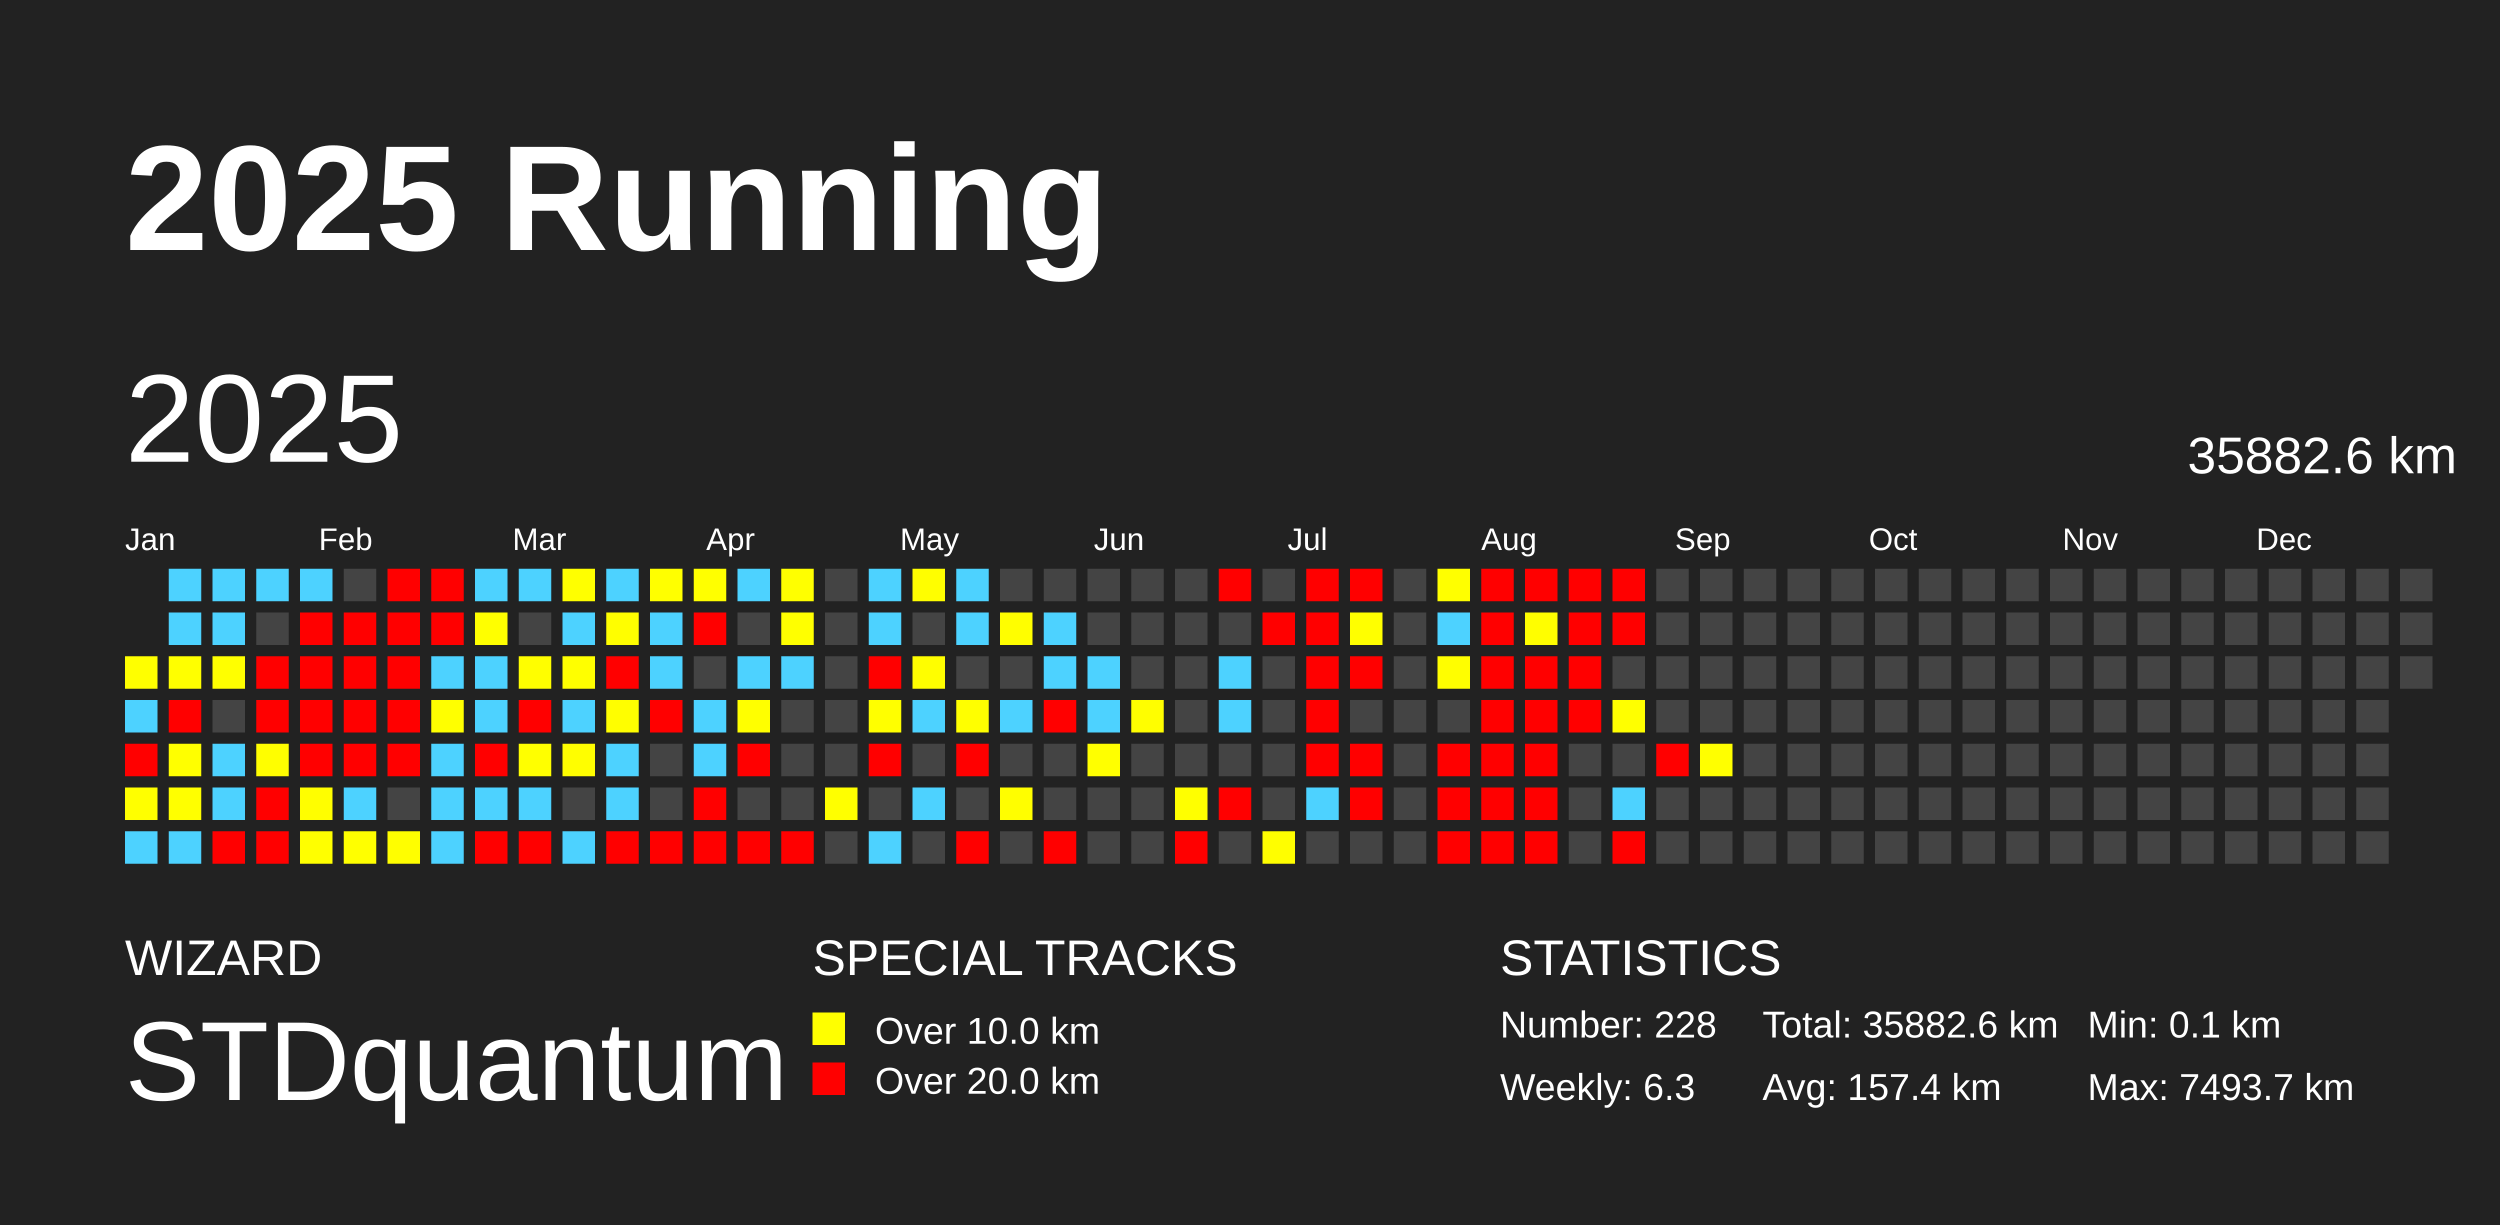
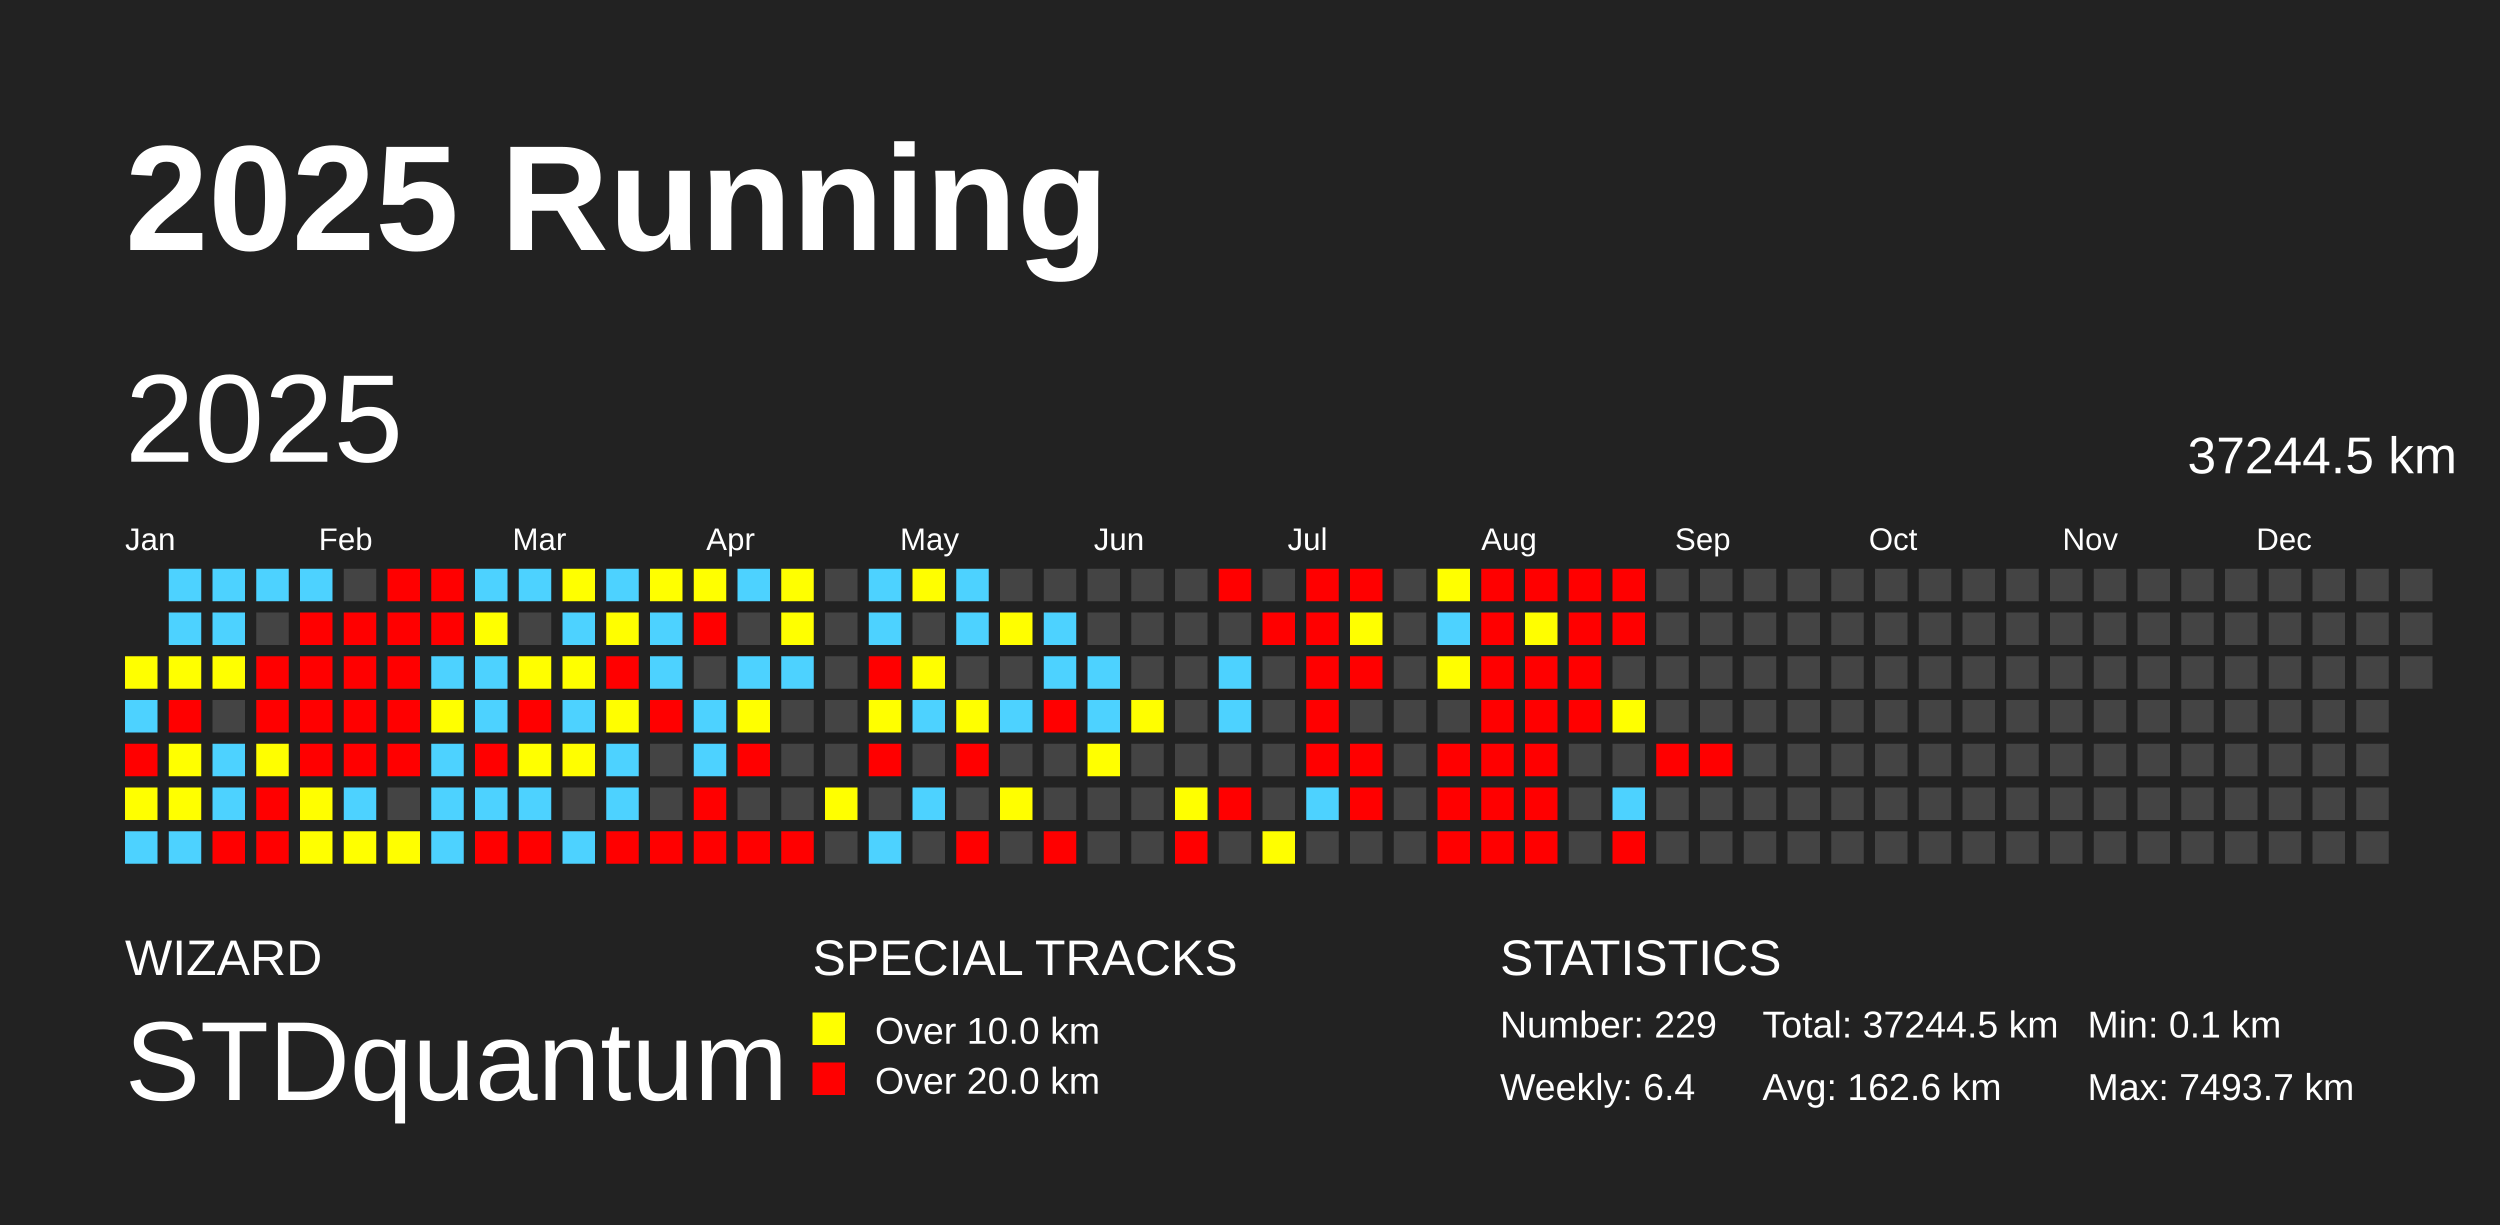
<svg xmlns="http://www.w3.org/2000/svg" baseProfile="full" height="98mm" version="1.1" viewBox="0,0,200,98" width="200mm">
  <defs />
  <rect fill="#222222" height="98" width="200" x="0" y="0" />
  <text fill="#FFFFFF" style="font-size:12px; font-family:Arial; font-weight:bold;" x="10" y="20">2025 Running</text>
  <text fill="#FFFFFF" style="font-size:4px; font-family:Arial" x="10" y="78">WIZARD</text>
  <text fill="#FFFFFF" style="font-size:9px; font-family:Arial" x="10" y="88">STDquantum</text>
  <text fill="#FFFFFF" style="font-size:4px; font-family:Arial" x="65" y="78">SPECIAL TRACKS</text>
  <rect fill="yellow" height="2.6" width="2.6" x="65" y="81" />
  <text fill="#FFFFFF" style="font-size:3px; font-family:Arial" x="70" y="83.5">Over 10.0 km</text>
  <rect fill="red" height="2.6" width="2.6" x="65" y="85" />
  <text fill="#FFFFFF" style="font-size:3px; font-family:Arial" x="70" y="87.5">Over 20.0 km</text>
  <text fill="#FFFFFF" style="font-size:4px; font-family:Arial" x="120" y="78">STATISTICS</text>
-   <text fill="#FFFFFF" style="font-size:3px; font-family:Arial" x="120" y="83">Number: 228</text>
-   <text fill="#FFFFFF" style="font-size:3px; font-family:Arial" x="120" y="88">Weekly: 6.3</text>
-   <text fill="#FFFFFF" style="font-size:3px; font-family:Arial" x="141" y="83">Total: 35882.6 km</text>
-   <text fill="#FFFFFF" style="font-size:3px; font-family:Arial" x="141" y="88">Avg: 157.4 km</text>
+   <text fill="#FFFFFF" style="font-size:3px; font-family:Arial" x="120" y="83">Number: 229</text>
+   <text fill="#FFFFFF" style="font-size:3px; font-family:Arial" x="120" y="88">Weekly: 6.4</text>
+   <text fill="#FFFFFF" style="font-size:3px; font-family:Arial" x="141" y="83">Total: 37244.5 km</text>
+   <text fill="#FFFFFF" style="font-size:3px; font-family:Arial" x="141" y="88">Avg: 162.6 km</text>
  <text fill="#FFFFFF" style="font-size:3px; font-family:Arial" x="167" y="83">Min: 0.1 km</text>
  <text fill="#FFFFFF" style="font-size:3px; font-family:Arial" x="167" y="88">Max: 7493.7 km</text>
  <text dominant-baseline="hanging" fill="#FFFFFF" style="font-size:10.0px; font-family:Arial;" x="10" y="30">2025</text>
-   <text dominant-baseline="hanging" fill="#FFFFFF" style="font-size:4.125px; font-family:Arial;" x="175" y="35">35882.6 km</text>
+   <text dominant-baseline="hanging" fill="#FFFFFF" style="font-size:4.125px; font-family:Arial;" x="175" y="35">37244.5 km</text>
  <text fill="#FFFFFF" style="font-size:2.5px; font-family:Arial" x="10.0" y="44">Jan</text>
  <text fill="#FFFFFF" style="font-size:2.5px; font-family:Arial" x="25.5" y="44">Feb</text>
  <text fill="#FFFFFF" style="font-size:2.5px; font-family:Arial" x="41.0" y="44">Mar</text>
  <text fill="#FFFFFF" style="font-size:2.5px; font-family:Arial" x="56.5" y="44">Apr</text>
  <text fill="#FFFFFF" style="font-size:2.5px; font-family:Arial" x="72.0" y="44">May</text>
  <text fill="#FFFFFF" style="font-size:2.5px; font-family:Arial" x="87.5" y="44">Jun</text>
  <text fill="#FFFFFF" style="font-size:2.5px; font-family:Arial" x="103.0" y="44">Jul</text>
  <text fill="#FFFFFF" style="font-size:2.5px; font-family:Arial" x="118.5" y="44">Aug</text>
  <text fill="#FFFFFF" style="font-size:2.5px; font-family:Arial" x="134.0" y="44">Sep</text>
  <text fill="#FFFFFF" style="font-size:2.5px; font-family:Arial" x="149.5" y="44">Oct</text>
  <text fill="#FFFFFF" style="font-size:2.5px; font-family:Arial" x="165.0" y="44">Nov</text>
  <text fill="#FFFFFF" style="font-size:2.5px; font-family:Arial" x="180.5" y="44">Dec</text>
  <rect fill="#ffff00" height="2.6" width="2.6" x="10.0" y="52.5" />
  <rect fill="#4dd2ff" height="2.6" width="2.6" x="10.0" y="56.0" />
  <rect fill="red" height="2.6" width="2.6" x="10.0" y="59.5" />
  <rect fill="#ffff00" height="2.6" width="2.6" x="10.0" y="63.0" />
  <rect fill="#4dd2ff" height="2.6" width="2.6" x="10.0" y="66.5" />
  <rect fill="#4dd2ff" height="2.6" width="2.6" x="13.5" y="45.5" />
  <rect fill="#4dd2ff" height="2.6" width="2.6" x="13.5" y="49.0" />
  <rect fill="#ffff00" height="2.6" width="2.6" x="13.5" y="52.5" />
  <rect fill="red" height="2.6" width="2.6" x="13.5" y="56.0" />
  <rect fill="#ffff00" height="2.6" width="2.6" x="13.5" y="59.5" />
  <rect fill="#ffff00" height="2.6" width="2.6" x="13.5" y="63.0" />
  <rect fill="#4dd2ff" height="2.6" width="2.6" x="13.5" y="66.5" />
  <rect fill="#4dd2ff" height="2.6" width="2.6" x="17.0" y="45.5" />
  <rect fill="#4dd2ff" height="2.6" width="2.6" x="17.0" y="49.0" />
  <rect fill="#ffff00" height="2.6" width="2.6" x="17.0" y="52.5" />
  <rect fill="#444444" height="2.6" width="2.6" x="17.0" y="56.0" />
  <rect fill="#4dd2ff" height="2.6" width="2.6" x="17.0" y="59.5" />
  <rect fill="#4dd2ff" height="2.6" width="2.6" x="17.0" y="63.0" />
  <rect fill="red" height="2.6" width="2.6" x="17.0" y="66.5" />
  <rect fill="#4dd2ff" height="2.6" width="2.6" x="20.5" y="45.5" />
  <rect fill="#444444" height="2.6" width="2.6" x="20.5" y="49.0" />
  <rect fill="red" height="2.6" width="2.6" x="20.5" y="52.5" />
  <rect fill="red" height="2.6" width="2.6" x="20.5" y="56.0" />
  <rect fill="#fffe00" height="2.6" width="2.6" x="20.5" y="59.5" />
  <rect fill="red" height="2.6" width="2.6" x="20.5" y="63.0" />
  <rect fill="red" height="2.6" width="2.6" x="20.5" y="66.5" />
  <rect fill="#4dd2ff" height="2.6" width="2.6" x="24.0" y="45.5" />
  <rect fill="red" height="2.6" width="2.6" x="24.0" y="49.0" />
  <rect fill="red" height="2.6" width="2.6" x="24.0" y="52.5" />
  <rect fill="red" height="2.6" width="2.6" x="24.0" y="56.0" />
  <rect fill="red" height="2.6" width="2.6" x="24.0" y="59.5" />
  <rect fill="#fffe00" height="2.6" width="2.6" x="24.0" y="63.0" />
  <rect fill="#ffff00" height="2.6" width="2.6" x="24.0" y="66.5" />
  <rect fill="#444444" height="2.6" width="2.6" x="27.5" y="45.5" />
  <rect fill="red" height="2.6" width="2.6" x="27.5" y="49.0" />
  <rect fill="red" height="2.6" width="2.6" x="27.5" y="52.5" />
  <rect fill="red" height="2.6" width="2.6" x="27.5" y="56.0" />
  <rect fill="red" height="2.6" width="2.6" x="27.5" y="59.5" />
  <rect fill="#4dd2ff" height="2.6" width="2.6" x="27.5" y="63.0" />
  <rect fill="#ffff00" height="2.6" width="2.6" x="27.5" y="66.5" />
  <rect fill="red" height="2.6" width="2.6" x="31.0" y="45.5" />
  <rect fill="red" height="2.6" width="2.6" x="31.0" y="49.0" />
  <rect fill="red" height="2.6" width="2.6" x="31.0" y="52.5" />
  <rect fill="red" height="2.6" width="2.6" x="31.0" y="56.0" />
  <rect fill="red" height="2.6" width="2.6" x="31.0" y="59.5" />
  <rect fill="#444444" height="2.6" width="2.6" x="31.0" y="63.0" />
  <rect fill="#fffe00" height="2.6" width="2.6" x="31.0" y="66.5" />
  <rect fill="red" height="2.6" width="2.6" x="34.5" y="45.5" />
  <rect fill="red" height="2.6" width="2.6" x="34.5" y="49.0" />
  <rect fill="#4dd2ff" height="2.6" width="2.6" x="34.5" y="52.5" />
  <rect fill="#ffff00" height="2.6" width="2.6" x="34.5" y="56.0" />
  <rect fill="#4dd2ff" height="2.6" width="2.6" x="34.5" y="59.5" />
  <rect fill="#4dd2ff" height="2.6" width="2.6" x="34.5" y="63.0" />
  <rect fill="#4dd2ff" height="2.6" width="2.6" x="34.5" y="66.5" />
  <rect fill="#4dd2ff" height="2.6" width="2.6" x="38.0" y="45.5" />
  <rect fill="#ffff00" height="2.6" width="2.6" x="38.0" y="49.0" />
  <rect fill="#4dd2ff" height="2.6" width="2.6" x="38.0" y="52.5" />
  <rect fill="#4dd2ff" height="2.6" width="2.6" x="38.0" y="56.0" />
  <rect fill="red" height="2.6" width="2.6" x="38.0" y="59.5" />
  <rect fill="#4dd2ff" height="2.6" width="2.6" x="38.0" y="63.0" />
  <rect fill="red" height="2.6" width="2.6" x="38.0" y="66.5" />
  <rect fill="#4dd2ff" height="2.6" width="2.6" x="41.5" y="45.5" />
  <rect fill="#444444" height="2.6" width="2.6" x="41.5" y="49.0" />
  <rect fill="#fffe00" height="2.6" width="2.6" x="41.5" y="52.5" />
  <rect fill="red" height="2.6" width="2.6" x="41.5" y="56.0" />
  <rect fill="#ffff00" height="2.6" width="2.6" x="41.5" y="59.5" />
  <rect fill="#4dd2ff" height="2.6" width="2.6" x="41.5" y="63.0" />
  <rect fill="red" height="2.6" width="2.6" x="41.5" y="66.5" />
  <rect fill="#ffff00" height="2.6" width="2.6" x="45.0" y="45.5" />
  <rect fill="#4dd2ff" height="2.6" width="2.6" x="45.0" y="49.0" />
  <rect fill="#ffff00" height="2.6" width="2.6" x="45.0" y="52.5" />
  <rect fill="#4dd2ff" height="2.6" width="2.6" x="45.0" y="56.0" />
  <rect fill="#fffe00" height="2.6" width="2.6" x="45.0" y="59.5" />
  <rect fill="#444444" height="2.6" width="2.6" x="45.0" y="63.0" />
  <rect fill="#4dd2ff" height="2.6" width="2.6" x="45.0" y="66.5" />
  <rect fill="#4dd2ff" height="2.6" width="2.6" x="48.5" y="45.5" />
  <rect fill="#fffe00" height="2.6" width="2.6" x="48.5" y="49.0" />
  <rect fill="red" height="2.6" width="2.6" x="48.5" y="52.5" />
  <rect fill="#fffe00" height="2.6" width="2.6" x="48.5" y="56.0" />
  <rect fill="#4dd2ff" height="2.6" width="2.6" x="48.5" y="59.5" />
  <rect fill="#4dd2ff" height="2.6" width="2.6" x="48.5" y="63.0" />
  <rect fill="red" height="2.6" width="2.6" x="48.5" y="66.5" />
  <rect fill="#ffff00" height="2.6" width="2.6" x="52.0" y="45.5" />
  <rect fill="#4dd2ff" height="2.6" width="2.6" x="52.0" y="49.0" />
  <rect fill="#4dd2ff" height="2.6" width="2.6" x="52.0" y="52.5" />
  <rect fill="red" height="2.6" width="2.6" x="52.0" y="56.0" />
  <rect fill="#444444" height="2.6" width="2.6" x="52.0" y="59.5" />
  <rect fill="#444444" height="2.6" width="2.6" x="52.0" y="63.0" />
  <rect fill="red" height="2.6" width="2.6" x="52.0" y="66.5" />
  <rect fill="#ffff00" height="2.6" width="2.6" x="55.5" y="45.5" />
  <rect fill="red" height="2.6" width="2.6" x="55.5" y="49.0" />
  <rect fill="#444444" height="2.6" width="2.6" x="55.5" y="52.5" />
  <rect fill="#4dd2ff" height="2.6" width="2.6" x="55.5" y="56.0" />
  <rect fill="#4dd2ff" height="2.6" width="2.6" x="55.5" y="59.5" />
  <rect fill="red" height="2.6" width="2.6" x="55.5" y="63.0" />
  <rect fill="red" height="2.6" width="2.6" x="55.5" y="66.5" />
  <rect fill="#4dd2ff" height="2.6" width="2.6" x="59.0" y="45.5" />
  <rect fill="#444444" height="2.6" width="2.6" x="59.0" y="49.0" />
  <rect fill="#4dd2ff" height="2.6" width="2.6" x="59.0" y="52.5" />
  <rect fill="#ffff00" height="2.6" width="2.6" x="59.0" y="56.0" />
  <rect fill="red" height="2.6" width="2.6" x="59.0" y="59.5" />
  <rect fill="#444444" height="2.6" width="2.6" x="59.0" y="63.0" />
  <rect fill="red" height="2.6" width="2.6" x="59.0" y="66.5" />
  <rect fill="#ffff00" height="2.6" width="2.6" x="62.5" y="45.5" />
  <rect fill="#ffff00" height="2.6" width="2.6" x="62.5" y="49.0" />
  <rect fill="#4dd2ff" height="2.6" width="2.6" x="62.5" y="52.5" />
  <rect fill="#444444" height="2.6" width="2.6" x="62.5" y="56.0" />
  <rect fill="#444444" height="2.6" width="2.6" x="62.5" y="59.5" />
  <rect fill="#444444" height="2.6" width="2.6" x="62.5" y="63.0" />
  <rect fill="red" height="2.6" width="2.6" x="62.5" y="66.5" />
  <rect fill="#444444" height="2.6" width="2.6" x="66.0" y="45.5" />
  <rect fill="#444444" height="2.6" width="2.6" x="66.0" y="49.0" />
  <rect fill="#444444" height="2.6" width="2.6" x="66.0" y="52.5" />
  <rect fill="#444444" height="2.6" width="2.6" x="66.0" y="56.0" />
  <rect fill="#444444" height="2.6" width="2.6" x="66.0" y="59.5" />
  <rect fill="#ffff00" height="2.6" width="2.6" x="66.0" y="63.0" />
  <rect fill="#444444" height="2.6" width="2.6" x="66.0" y="66.5" />
  <rect fill="#4dd2ff" height="2.6" width="2.6" x="69.5" y="45.5" />
  <rect fill="#4dd2ff" height="2.6" width="2.6" x="69.5" y="49.0" />
  <rect fill="red" height="2.6" width="2.6" x="69.5" y="52.5" />
  <rect fill="#ffff00" height="2.6" width="2.6" x="69.5" y="56.0" />
  <rect fill="red" height="2.6" width="2.6" x="69.5" y="59.5" />
  <rect fill="#444444" height="2.6" width="2.6" x="69.5" y="63.0" />
  <rect fill="#4dd2ff" height="2.6" width="2.6" x="69.5" y="66.5" />
  <rect fill="#fffe00" height="2.6" width="2.6" x="73.0" y="45.5" />
  <rect fill="#444444" height="2.6" width="2.6" x="73.0" y="49.0" />
  <rect fill="#fffe00" height="2.6" width="2.6" x="73.0" y="52.5" />
  <rect fill="#4dd2ff" height="2.6" width="2.6" x="73.0" y="56.0" />
  <rect fill="#444444" height="2.6" width="2.6" x="73.0" y="59.5" />
  <rect fill="#4dd2ff" height="2.6" width="2.6" x="73.0" y="63.0" />
  <rect fill="#444444" height="2.6" width="2.6" x="73.0" y="66.5" />
  <rect fill="#4dd2ff" height="2.6" width="2.6" x="76.5" y="45.5" />
  <rect fill="#4dd2ff" height="2.6" width="2.6" x="76.5" y="49.0" />
  <rect fill="#444444" height="2.6" width="2.6" x="76.5" y="52.5" />
  <rect fill="#ffff00" height="2.6" width="2.6" x="76.5" y="56.0" />
  <rect fill="red" height="2.6" width="2.6" x="76.5" y="59.5" />
  <rect fill="#444444" height="2.6" width="2.6" x="76.5" y="63.0" />
  <rect fill="red" height="2.6" width="2.6" x="76.5" y="66.5" />
  <rect fill="#444444" height="2.6" width="2.6" x="80.0" y="45.5" />
  <rect fill="#fffe00" height="2.6" width="2.6" x="80.0" y="49.0" />
  <rect fill="#444444" height="2.6" width="2.6" x="80.0" y="52.5" />
  <rect fill="#4dd2ff" height="2.6" width="2.6" x="80.0" y="56.0" />
  <rect fill="#444444" height="2.6" width="2.6" x="80.0" y="59.5" />
  <rect fill="#fffe00" height="2.6" width="2.6" x="80.0" y="63.0" />
  <rect fill="#444444" height="2.6" width="2.6" x="80.0" y="66.5" />
  <rect fill="#444444" height="2.6" width="2.6" x="83.5" y="45.5" />
  <rect fill="#4dd2ff" height="2.6" width="2.6" x="83.5" y="49.0" />
  <rect fill="#4dd2ff" height="2.6" width="2.6" x="83.5" y="52.5" />
  <rect fill="red" height="2.6" width="2.6" x="83.5" y="56.0" />
  <rect fill="#444444" height="2.6" width="2.6" x="83.5" y="59.5" />
  <rect fill="#444444" height="2.6" width="2.6" x="83.5" y="63.0" />
  <rect fill="red" height="2.6" width="2.6" x="83.5" y="66.5" />
  <rect fill="#444444" height="2.6" width="2.6" x="87.0" y="45.5" />
  <rect fill="#444444" height="2.6" width="2.6" x="87.0" y="49.0" />
  <rect fill="#4dd2ff" height="2.6" width="2.6" x="87.0" y="52.5" />
  <rect fill="#4dd2ff" height="2.6" width="2.6" x="87.0" y="56.0" />
  <rect fill="#ffff00" height="2.6" width="2.6" x="87.0" y="59.5" />
  <rect fill="#444444" height="2.6" width="2.6" x="87.0" y="63.0" />
  <rect fill="#444444" height="2.6" width="2.6" x="87.0" y="66.5" />
  <rect fill="#444444" height="2.6" width="2.6" x="90.5" y="45.5" />
  <rect fill="#444444" height="2.6" width="2.6" x="90.5" y="49.0" />
  <rect fill="#444444" height="2.6" width="2.6" x="90.5" y="52.5" />
  <rect fill="#fffe00" height="2.6" width="2.6" x="90.5" y="56.0" />
  <rect fill="#444444" height="2.6" width="2.6" x="90.5" y="59.5" />
  <rect fill="#444444" height="2.6" width="2.6" x="90.5" y="63.0" />
  <rect fill="#444444" height="2.6" width="2.6" x="90.5" y="66.5" />
  <rect fill="#444444" height="2.6" width="2.6" x="94.0" y="45.5" />
  <rect fill="#444444" height="2.6" width="2.6" x="94.0" y="49.0" />
  <rect fill="#444444" height="2.6" width="2.6" x="94.0" y="52.5" />
  <rect fill="#444444" height="2.6" width="2.6" x="94.0" y="56.0" />
  <rect fill="#444444" height="2.6" width="2.6" x="94.0" y="59.5" />
  <rect fill="#ffff00" height="2.6" width="2.6" x="94.0" y="63.0" />
  <rect fill="red" height="2.6" width="2.6" x="94.0" y="66.5" />
  <rect fill="red" height="2.6" width="2.6" x="97.5" y="45.5" />
  <rect fill="#444444" height="2.6" width="2.6" x="97.5" y="49.0" />
  <rect fill="#4dd2ff" height="2.6" width="2.6" x="97.5" y="52.5" />
  <rect fill="#4dd2ff" height="2.6" width="2.6" x="97.5" y="56.0" />
  <rect fill="#444444" height="2.6" width="2.6" x="97.5" y="59.5" />
  <rect fill="red" height="2.6" width="2.6" x="97.5" y="63.0" />
  <rect fill="#444444" height="2.6" width="2.6" x="97.5" y="66.5" />
  <rect fill="#444444" height="2.6" width="2.6" x="101.0" y="45.5" />
  <rect fill="red" height="2.6" width="2.6" x="101.0" y="49.0" />
  <rect fill="#444444" height="2.6" width="2.6" x="101.0" y="52.5" />
  <rect fill="#444444" height="2.6" width="2.6" x="101.0" y="56.0" />
  <rect fill="#444444" height="2.6" width="2.6" x="101.0" y="59.5" />
  <rect fill="#444444" height="2.6" width="2.6" x="101.0" y="63.0" />
  <rect fill="#fffe00" height="2.6" width="2.6" x="101.0" y="66.5" />
  <rect fill="red" height="2.6" width="2.6" x="104.5" y="45.5" />
  <rect fill="red" height="2.6" width="2.6" x="104.5" y="49.0" />
  <rect fill="red" height="2.6" width="2.6" x="104.5" y="52.5" />
  <rect fill="red" height="2.6" width="2.6" x="104.5" y="56.0" />
  <rect fill="red" height="2.6" width="2.6" x="104.5" y="59.5" />
  <rect fill="#4dd2ff" height="2.6" width="2.6" x="104.5" y="63.0" />
  <rect fill="#444444" height="2.6" width="2.6" x="104.5" y="66.5" />
  <rect fill="red" height="2.6" width="2.6" x="108.0" y="45.5" />
  <rect fill="#ffff00" height="2.6" width="2.6" x="108.0" y="49.0" />
  <rect fill="red" height="2.6" width="2.6" x="108.0" y="52.5" />
  <rect fill="#444444" height="2.6" width="2.6" x="108.0" y="56.0" />
  <rect fill="red" height="2.6" width="2.6" x="108.0" y="59.5" />
  <rect fill="red" height="2.6" width="2.6" x="108.0" y="63.0" />
  <rect fill="#444444" height="2.6" width="2.6" x="108.0" y="66.5" />
  <rect fill="#444444" height="2.6" width="2.6" x="111.5" y="45.5" />
  <rect fill="#444444" height="2.6" width="2.6" x="111.5" y="49.0" />
  <rect fill="#444444" height="2.6" width="2.6" x="111.5" y="52.5" />
  <rect fill="#444444" height="2.6" width="2.6" x="111.5" y="56.0" />
  <rect fill="#444444" height="2.6" width="2.6" x="111.5" y="59.5" />
  <rect fill="#444444" height="2.6" width="2.6" x="111.5" y="63.0" />
  <rect fill="#444444" height="2.6" width="2.6" x="111.5" y="66.5" />
  <rect fill="#ffff00" height="2.6" width="2.6" x="115.0" y="45.5" />
  <rect fill="#4dd2ff" height="2.6" width="2.6" x="115.0" y="49.0" />
  <rect fill="#fffe00" height="2.6" width="2.6" x="115.0" y="52.5" />
  <rect fill="#444444" height="2.6" width="2.6" x="115.0" y="56.0" />
  <rect fill="red" height="2.6" width="2.6" x="115.0" y="59.5" />
  <rect fill="red" height="2.6" width="2.6" x="115.0" y="63.0" />
  <rect fill="red" height="2.6" width="2.6" x="115.0" y="66.5" />
  <rect fill="red" height="2.6" width="2.6" x="118.5" y="45.5" />
  <rect fill="red" height="2.6" width="2.6" x="118.5" y="49.0" />
  <rect fill="red" height="2.6" width="2.6" x="118.5" y="52.5" />
  <rect fill="red" height="2.6" width="2.6" x="118.5" y="56.0" />
  <rect fill="red" height="2.6" width="2.6" x="118.5" y="59.5" />
  <rect fill="red" height="2.6" width="2.6" x="118.5" y="63.0" />
  <rect fill="red" height="2.6" width="2.6" x="118.5" y="66.5" />
  <rect fill="red" height="2.6" width="2.6" x="122.0" y="45.5" />
  <rect fill="#fffe00" height="2.6" width="2.6" x="122.0" y="49.0" />
  <rect fill="red" height="2.6" width="2.6" x="122.0" y="52.5" />
  <rect fill="red" height="2.6" width="2.6" x="122.0" y="56.0" />
  <rect fill="red" height="2.6" width="2.6" x="122.0" y="59.5" />
  <rect fill="red" height="2.6" width="2.6" x="122.0" y="63.0" />
  <rect fill="red" height="2.6" width="2.6" x="122.0" y="66.5" />
  <rect fill="red" height="2.6" width="2.6" x="125.5" y="45.5" />
  <rect fill="red" height="2.6" width="2.6" x="125.5" y="49.0" />
  <rect fill="red" height="2.6" width="2.6" x="125.5" y="52.5" />
  <rect fill="red" height="2.6" width="2.6" x="125.5" y="56.0" />
  <rect fill="#444444" height="2.6" width="2.6" x="125.5" y="59.5" />
  <rect fill="#444444" height="2.6" width="2.6" x="125.5" y="63.0" />
  <rect fill="#444444" height="2.6" width="2.6" x="125.5" y="66.5" />
  <rect fill="red" height="2.6" width="2.6" x="129.0" y="45.5" />
  <rect fill="red" height="2.6" width="2.6" x="129.0" y="49.0" />
  <rect fill="#444444" height="2.6" width="2.6" x="129.0" y="52.5" />
  <rect fill="#ffff00" height="2.6" width="2.6" x="129.0" y="56.0" />
  <rect fill="#444444" height="2.6" width="2.6" x="129.0" y="59.5" />
  <rect fill="#4dd2ff" height="2.6" width="2.6" x="129.0" y="63.0" />
  <rect fill="red" height="2.6" width="2.6" x="129.0" y="66.5" />
  <rect fill="#444444" height="2.6" width="2.6" x="132.5" y="45.5" />
  <rect fill="#444444" height="2.6" width="2.6" x="132.5" y="49.0" />
  <rect fill="#444444" height="2.6" width="2.6" x="132.5" y="52.5" />
  <rect fill="#444444" height="2.6" width="2.6" x="132.5" y="56.0" />
  <rect fill="red" height="2.6" width="2.6" x="132.5" y="59.5" />
  <rect fill="#444444" height="2.6" width="2.6" x="132.5" y="63.0" />
  <rect fill="#444444" height="2.6" width="2.6" x="132.5" y="66.5" />
  <rect fill="#444444" height="2.6" width="2.6" x="136.0" y="45.5" />
  <rect fill="#444444" height="2.6" width="2.6" x="136.0" y="49.0" />
  <rect fill="#444444" height="2.6" width="2.6" x="136.0" y="52.5" />
  <rect fill="#444444" height="2.6" width="2.6" x="136.0" y="56.0" />
-   <rect fill="#ffff00" height="2.6" width="2.6" x="136.0" y="59.5" />
+   <rect fill="red" height="2.6" width="2.6" x="136.0" y="59.5" />
  <rect fill="#444444" height="2.6" width="2.6" x="136.0" y="63.0" />
  <rect fill="#444444" height="2.6" width="2.6" x="136.0" y="66.5" />
  <rect fill="#444444" height="2.6" width="2.6" x="139.5" y="45.5" />
  <rect fill="#444444" height="2.6" width="2.6" x="139.5" y="49.0" />
  <rect fill="#444444" height="2.6" width="2.6" x="139.5" y="52.5" />
  <rect fill="#444444" height="2.6" width="2.6" x="139.5" y="56.0" />
  <rect fill="#444444" height="2.6" width="2.6" x="139.5" y="59.5" />
  <rect fill="#444444" height="2.6" width="2.6" x="139.5" y="63.0" />
  <rect fill="#444444" height="2.6" width="2.6" x="139.5" y="66.5" />
  <rect fill="#444444" height="2.6" width="2.6" x="143.0" y="45.5" />
  <rect fill="#444444" height="2.6" width="2.6" x="143.0" y="49.0" />
  <rect fill="#444444" height="2.6" width="2.6" x="143.0" y="52.5" />
  <rect fill="#444444" height="2.6" width="2.6" x="143.0" y="56.0" />
  <rect fill="#444444" height="2.6" width="2.6" x="143.0" y="59.5" />
  <rect fill="#444444" height="2.6" width="2.6" x="143.0" y="63.0" />
  <rect fill="#444444" height="2.6" width="2.6" x="143.0" y="66.5" />
  <rect fill="#444444" height="2.6" width="2.6" x="146.5" y="45.5" />
  <rect fill="#444444" height="2.6" width="2.6" x="146.5" y="49.0" />
  <rect fill="#444444" height="2.6" width="2.6" x="146.5" y="52.5" />
  <rect fill="#444444" height="2.6" width="2.6" x="146.5" y="56.0" />
  <rect fill="#444444" height="2.6" width="2.6" x="146.5" y="59.5" />
  <rect fill="#444444" height="2.6" width="2.6" x="146.5" y="63.0" />
  <rect fill="#444444" height="2.6" width="2.6" x="146.5" y="66.5" />
  <rect fill="#444444" height="2.6" width="2.6" x="150.0" y="45.5" />
  <rect fill="#444444" height="2.6" width="2.6" x="150.0" y="49.0" />
  <rect fill="#444444" height="2.6" width="2.6" x="150.0" y="52.5" />
  <rect fill="#444444" height="2.6" width="2.6" x="150.0" y="56.0" />
  <rect fill="#444444" height="2.6" width="2.6" x="150.0" y="59.5" />
  <rect fill="#444444" height="2.6" width="2.6" x="150.0" y="63.0" />
  <rect fill="#444444" height="2.6" width="2.6" x="150.0" y="66.5" />
  <rect fill="#444444" height="2.6" width="2.6" x="153.5" y="45.5" />
  <rect fill="#444444" height="2.6" width="2.6" x="153.5" y="49.0" />
  <rect fill="#444444" height="2.6" width="2.6" x="153.5" y="52.5" />
  <rect fill="#444444" height="2.6" width="2.6" x="153.5" y="56.0" />
  <rect fill="#444444" height="2.6" width="2.6" x="153.5" y="59.5" />
  <rect fill="#444444" height="2.6" width="2.6" x="153.5" y="63.0" />
  <rect fill="#444444" height="2.6" width="2.6" x="153.5" y="66.5" />
  <rect fill="#444444" height="2.6" width="2.6" x="157.0" y="45.5" />
  <rect fill="#444444" height="2.6" width="2.6" x="157.0" y="49.0" />
  <rect fill="#444444" height="2.6" width="2.6" x="157.0" y="52.5" />
  <rect fill="#444444" height="2.6" width="2.6" x="157.0" y="56.0" />
  <rect fill="#444444" height="2.6" width="2.6" x="157.0" y="59.5" />
  <rect fill="#444444" height="2.6" width="2.6" x="157.0" y="63.0" />
  <rect fill="#444444" height="2.6" width="2.6" x="157.0" y="66.5" />
  <rect fill="#444444" height="2.6" width="2.6" x="160.5" y="45.5" />
  <rect fill="#444444" height="2.6" width="2.6" x="160.5" y="49.0" />
  <rect fill="#444444" height="2.6" width="2.6" x="160.5" y="52.5" />
  <rect fill="#444444" height="2.6" width="2.6" x="160.5" y="56.0" />
  <rect fill="#444444" height="2.6" width="2.6" x="160.5" y="59.5" />
  <rect fill="#444444" height="2.6" width="2.6" x="160.5" y="63.0" />
  <rect fill="#444444" height="2.6" width="2.6" x="160.5" y="66.5" />
  <rect fill="#444444" height="2.6" width="2.6" x="164.0" y="45.5" />
  <rect fill="#444444" height="2.6" width="2.6" x="164.0" y="49.0" />
  <rect fill="#444444" height="2.6" width="2.6" x="164.0" y="52.5" />
  <rect fill="#444444" height="2.6" width="2.6" x="164.0" y="56.0" />
  <rect fill="#444444" height="2.6" width="2.6" x="164.0" y="59.5" />
  <rect fill="#444444" height="2.6" width="2.6" x="164.0" y="63.0" />
  <rect fill="#444444" height="2.6" width="2.6" x="164.0" y="66.5" />
  <rect fill="#444444" height="2.6" width="2.6" x="167.5" y="45.5" />
  <rect fill="#444444" height="2.6" width="2.6" x="167.5" y="49.0" />
  <rect fill="#444444" height="2.6" width="2.6" x="167.5" y="52.5" />
  <rect fill="#444444" height="2.6" width="2.6" x="167.5" y="56.0" />
  <rect fill="#444444" height="2.6" width="2.6" x="167.5" y="59.5" />
  <rect fill="#444444" height="2.6" width="2.6" x="167.5" y="63.0" />
  <rect fill="#444444" height="2.6" width="2.6" x="167.5" y="66.5" />
  <rect fill="#444444" height="2.6" width="2.6" x="171.0" y="45.5" />
  <rect fill="#444444" height="2.6" width="2.6" x="171.0" y="49.0" />
  <rect fill="#444444" height="2.6" width="2.6" x="171.0" y="52.5" />
  <rect fill="#444444" height="2.6" width="2.6" x="171.0" y="56.0" />
  <rect fill="#444444" height="2.6" width="2.6" x="171.0" y="59.5" />
  <rect fill="#444444" height="2.6" width="2.6" x="171.0" y="63.0" />
  <rect fill="#444444" height="2.6" width="2.6" x="171.0" y="66.5" />
  <rect fill="#444444" height="2.6" width="2.6" x="174.5" y="45.5" />
  <rect fill="#444444" height="2.6" width="2.6" x="174.5" y="49.0" />
  <rect fill="#444444" height="2.6" width="2.6" x="174.5" y="52.5" />
  <rect fill="#444444" height="2.6" width="2.6" x="174.5" y="56.0" />
  <rect fill="#444444" height="2.6" width="2.6" x="174.5" y="59.5" />
  <rect fill="#444444" height="2.6" width="2.6" x="174.5" y="63.0" />
  <rect fill="#444444" height="2.6" width="2.6" x="174.5" y="66.5" />
  <rect fill="#444444" height="2.6" width="2.6" x="178.0" y="45.5" />
  <rect fill="#444444" height="2.6" width="2.6" x="178.0" y="49.0" />
  <rect fill="#444444" height="2.6" width="2.6" x="178.0" y="52.5" />
  <rect fill="#444444" height="2.6" width="2.6" x="178.0" y="56.0" />
  <rect fill="#444444" height="2.6" width="2.6" x="178.0" y="59.5" />
  <rect fill="#444444" height="2.6" width="2.6" x="178.0" y="63.0" />
  <rect fill="#444444" height="2.6" width="2.6" x="178.0" y="66.5" />
  <rect fill="#444444" height="2.6" width="2.6" x="181.5" y="45.5" />
  <rect fill="#444444" height="2.6" width="2.6" x="181.5" y="49.0" />
  <rect fill="#444444" height="2.6" width="2.6" x="181.5" y="52.5" />
  <rect fill="#444444" height="2.6" width="2.6" x="181.5" y="56.0" />
  <rect fill="#444444" height="2.6" width="2.6" x="181.5" y="59.5" />
  <rect fill="#444444" height="2.6" width="2.6" x="181.5" y="63.0" />
  <rect fill="#444444" height="2.6" width="2.6" x="181.5" y="66.5" />
  <rect fill="#444444" height="2.6" width="2.6" x="185.0" y="45.5" />
  <rect fill="#444444" height="2.6" width="2.6" x="185.0" y="49.0" />
  <rect fill="#444444" height="2.6" width="2.6" x="185.0" y="52.5" />
  <rect fill="#444444" height="2.6" width="2.6" x="185.0" y="56.0" />
  <rect fill="#444444" height="2.6" width="2.6" x="185.0" y="59.5" />
  <rect fill="#444444" height="2.6" width="2.6" x="185.0" y="63.0" />
  <rect fill="#444444" height="2.6" width="2.6" x="185.0" y="66.5" />
  <rect fill="#444444" height="2.6" width="2.6" x="188.5" y="45.5" />
  <rect fill="#444444" height="2.6" width="2.6" x="188.5" y="49.0" />
  <rect fill="#444444" height="2.6" width="2.6" x="188.5" y="52.5" />
  <rect fill="#444444" height="2.6" width="2.6" x="188.5" y="56.0" />
  <rect fill="#444444" height="2.6" width="2.6" x="188.5" y="59.5" />
  <rect fill="#444444" height="2.6" width="2.6" x="188.5" y="63.0" />
  <rect fill="#444444" height="2.6" width="2.6" x="188.5" y="66.5" />
  <rect fill="#444444" height="2.6" width="2.6" x="192.0" y="45.5" />
  <rect fill="#444444" height="2.6" width="2.6" x="192.0" y="49.0" />
  <rect fill="#444444" height="2.6" width="2.6" x="192.0" y="52.5" />
</svg>
